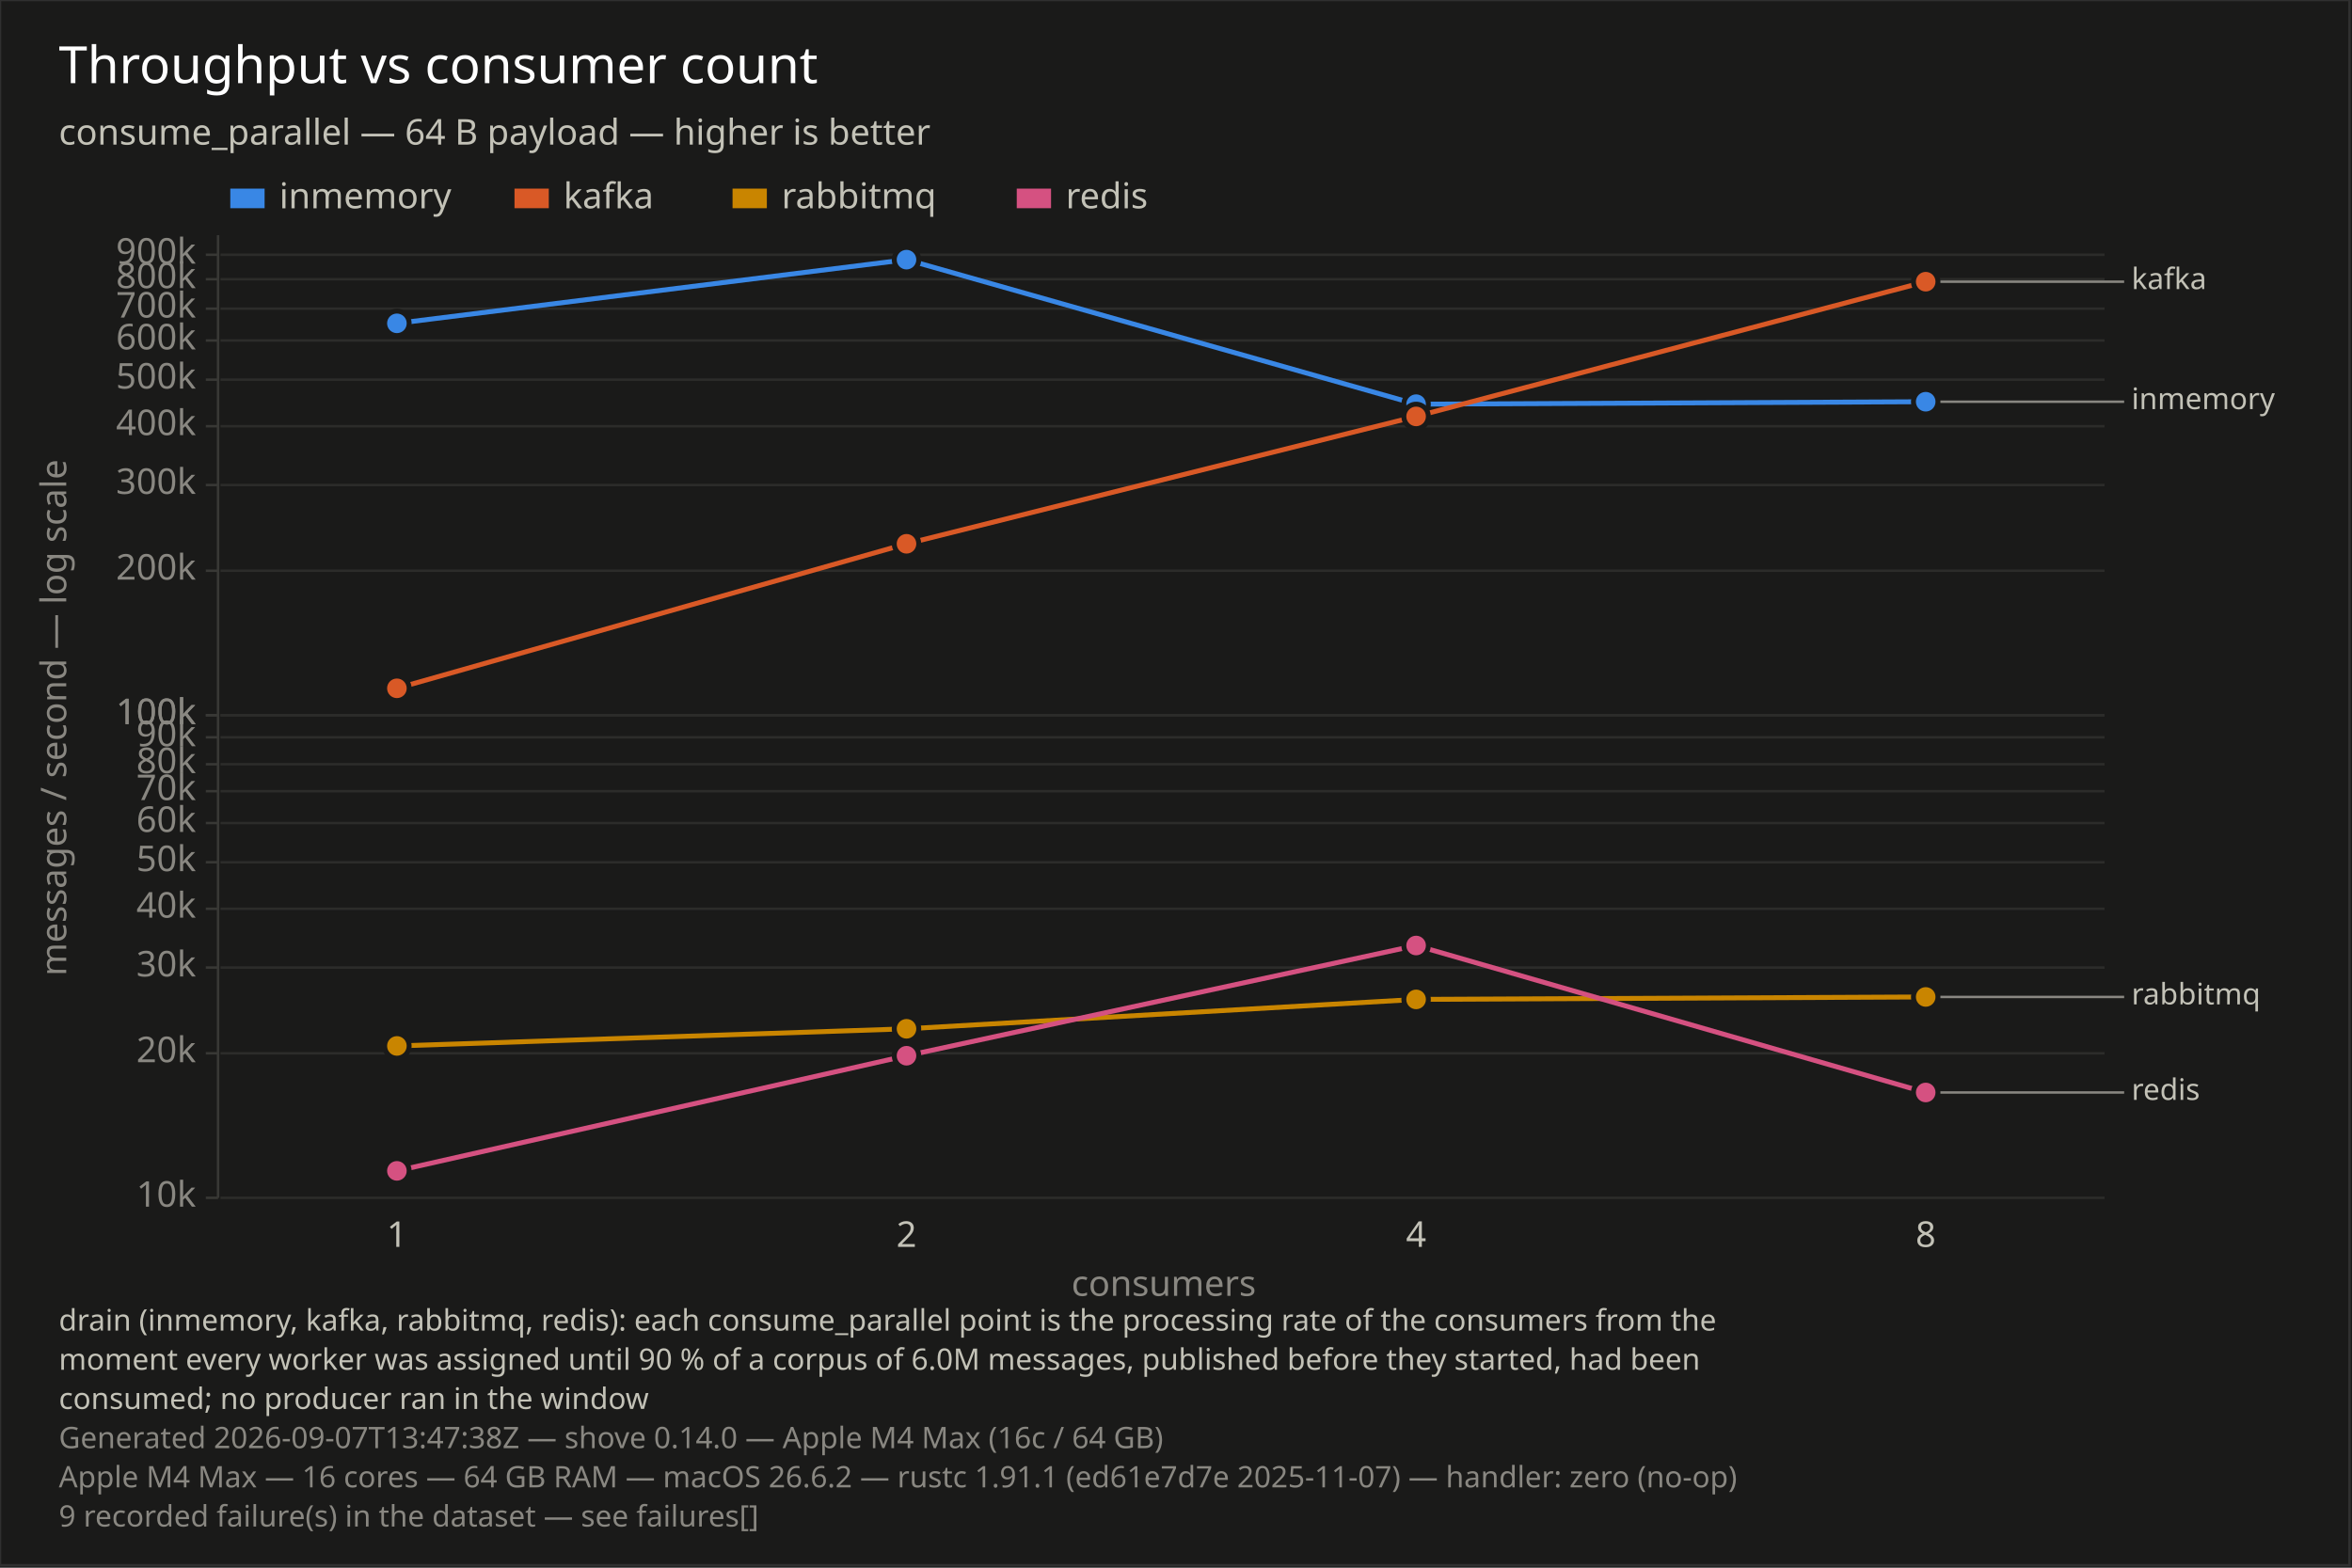
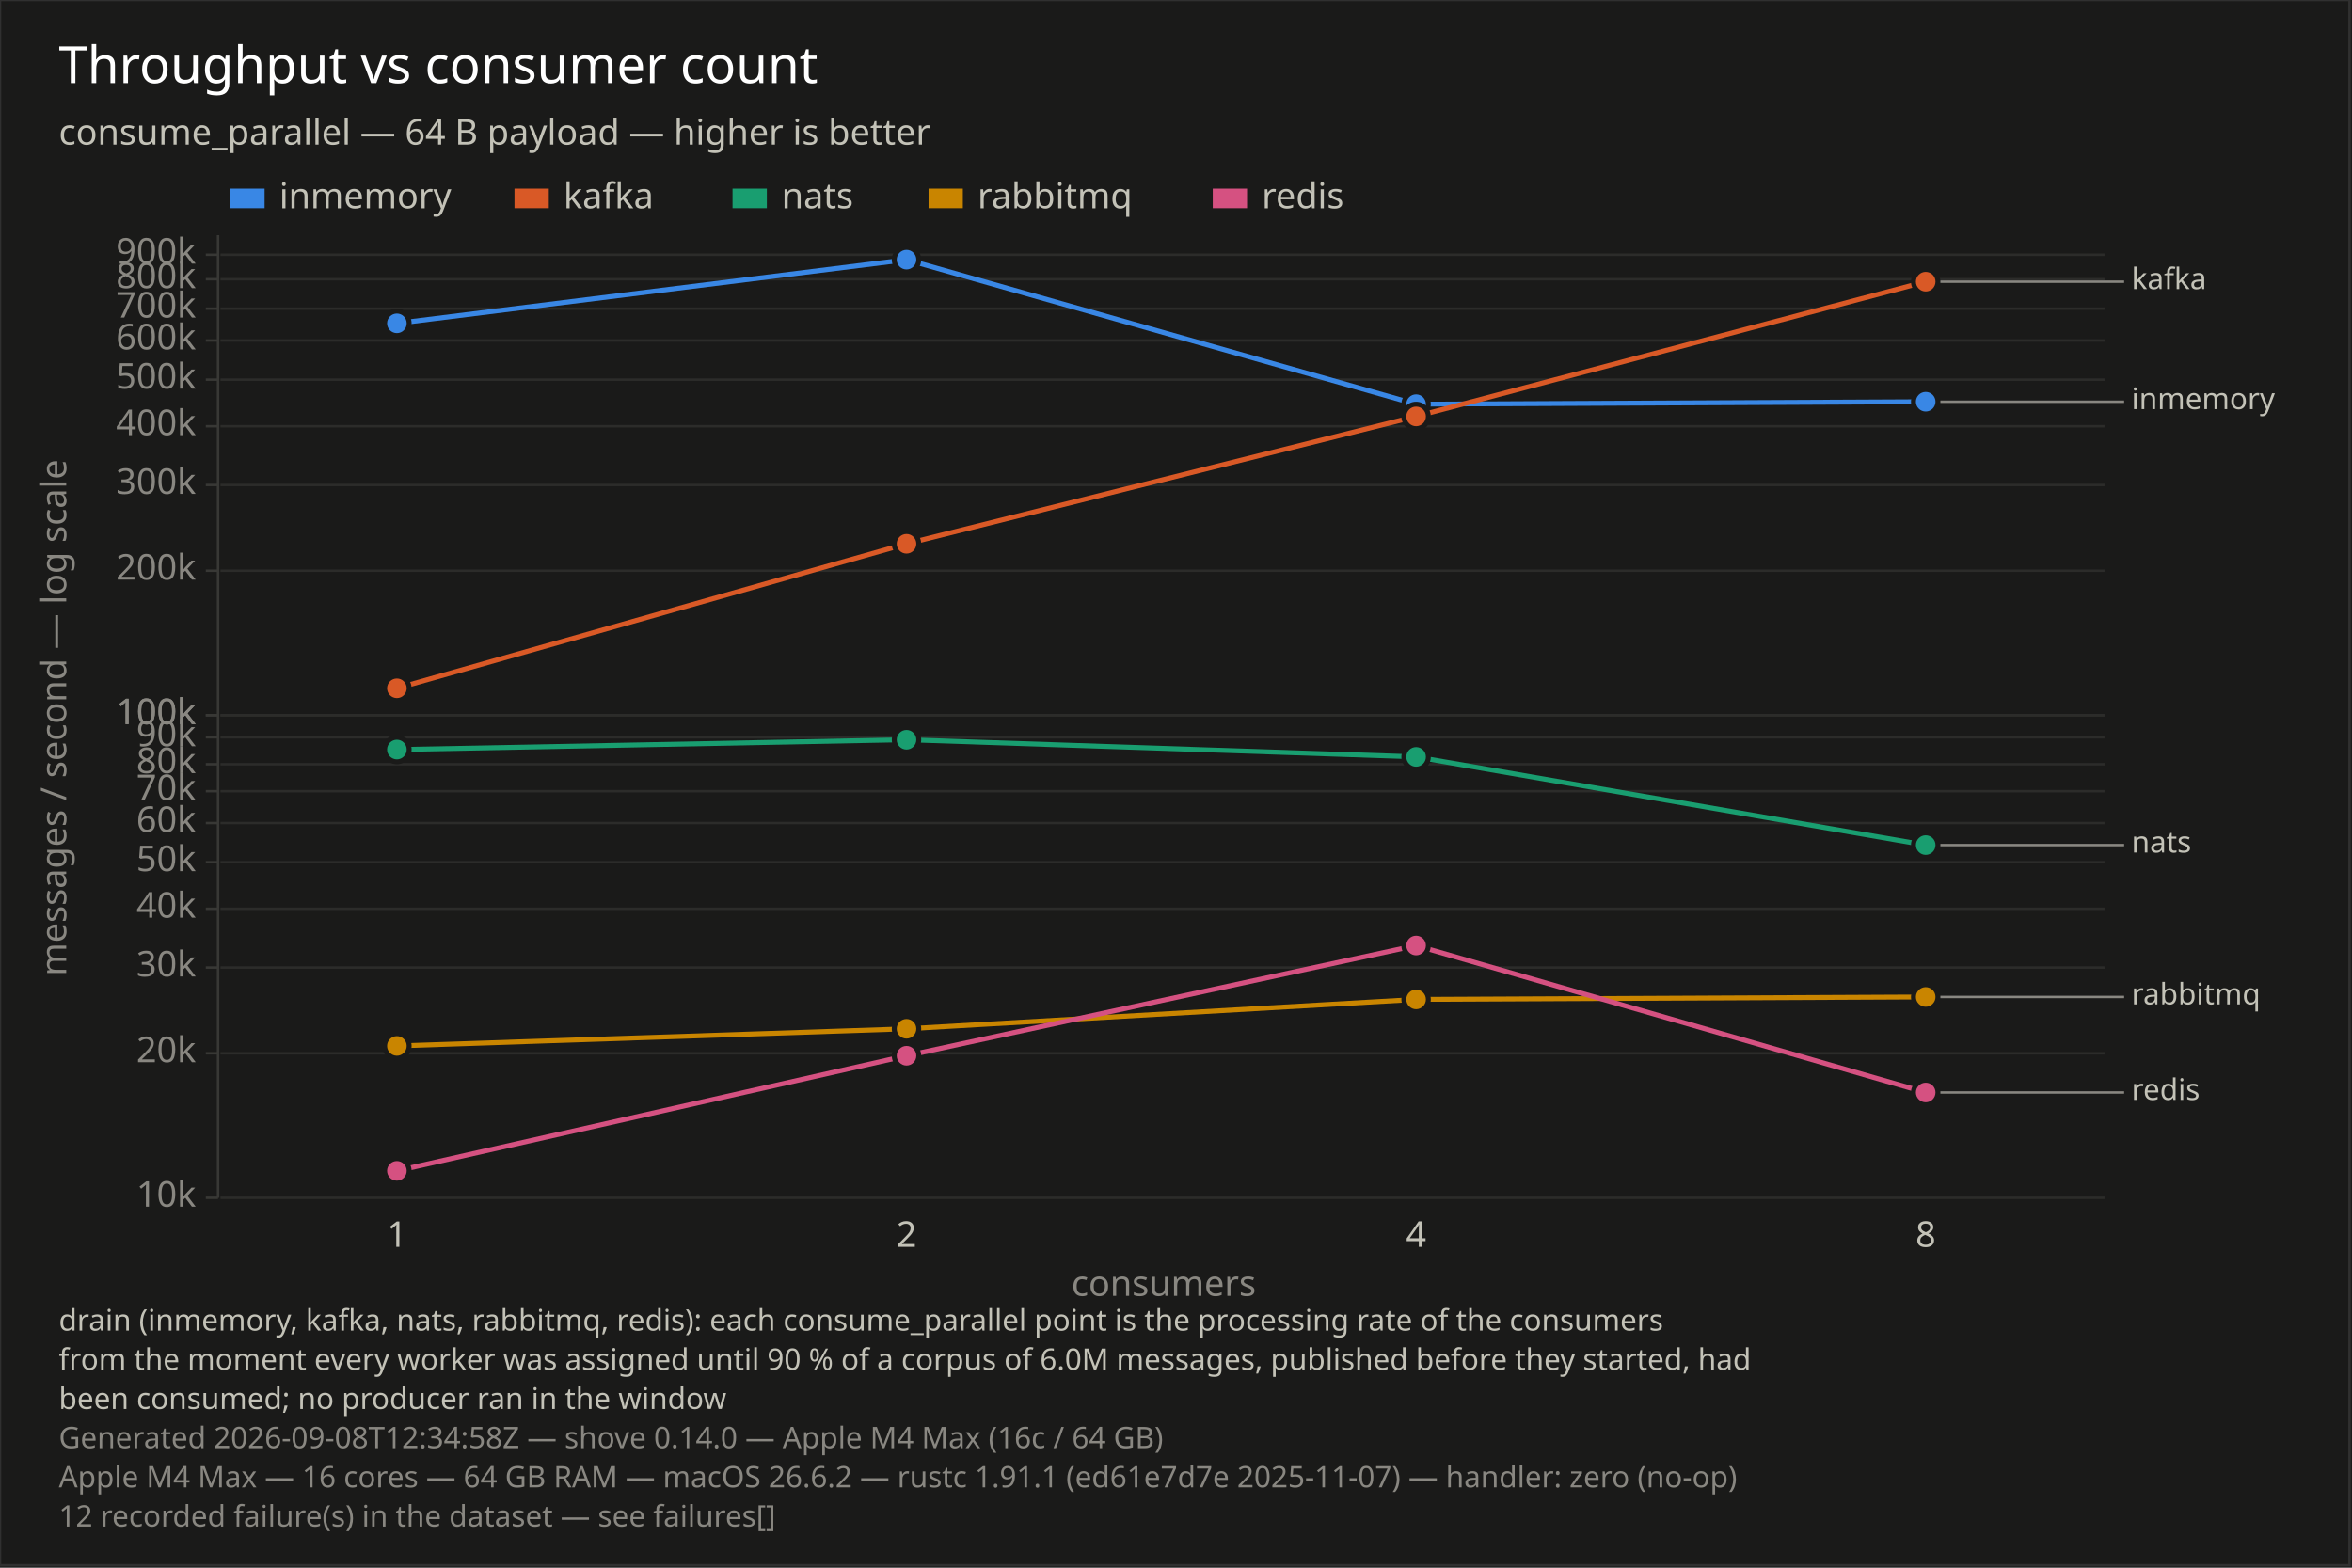
<svg xmlns="http://www.w3.org/2000/svg" width="960" height="640" viewBox="0 0 960 640">
  <rect x="0" y="0" width="960" height="640" opacity="1" fill="#1A1A19" stroke="none" />
  <rect x="0" y="0" width="959" height="639" opacity="0.1" fill="none" stroke="#FFFFFF" />
  <text x="24" y="18" dy="0.76em" text-anchor="start" font-family="sans-serif" font-size="20.968" opacity="1" fill="#FFFFFF">
Throughput vs consumer count
</text>
  <text x="24" y="48" dy="0.76em" text-anchor="start" font-family="sans-serif" font-size="14.516" opacity="1" fill="#C3C2B7">
consume_parallel — 64 B payload — higher is better
</text>
  <text x="24" y="534" dy="0.76em" text-anchor="start" font-family="sans-serif" font-size="12.097" opacity="1" fill="#C3C2B7">
- drain (inmemory, kafka, rabbitmq, redis): each consume_parallel point is the processing rate of the consumers from the
+ drain (inmemory, kafka, nats, rabbitmq, redis): each consume_parallel point is the processing rate of the consumers
</text>
  <text x="24" y="550" dy="0.76em" text-anchor="start" font-family="sans-serif" font-size="12.097" opacity="1" fill="#C3C2B7">
- moment every worker was assigned until 90 % of a corpus of 6.0M messages, published before they started, had been
+ from the moment every worker was assigned until 90 % of a corpus of 6.0M messages, published before they started, had
</text>
  <text x="24" y="566" dy="0.76em" text-anchor="start" font-family="sans-serif" font-size="12.097" opacity="1" fill="#C3C2B7">
- consumed; no producer ran in the window
+ been consumed; no producer ran in the window
</text>
  <text x="24" y="582" dy="0.76em" text-anchor="start" font-family="sans-serif" font-size="12.097" opacity="1" fill="#898781">
- Generated 2026-09-07T13:47:38Z — shove 0.14.0 — Apple M4 Max (16c / 64 GB)
+ Generated 2026-09-08T12:34:58Z — shove 0.14.0 — Apple M4 Max (16c / 64 GB)
</text>
  <text x="24" y="598" dy="0.76em" text-anchor="start" font-family="sans-serif" font-size="12.097" opacity="1" fill="#898781">
Apple M4 Max — 16 cores — 64 GB RAM — macOS 26.6.2 — rustc 1.91.1 (ed61e7d7e 2025-11-07) — handler: zero (no-op)
</text>
  <text x="24" y="614" dy="0.76em" text-anchor="start" font-family="sans-serif" font-size="12.097" opacity="1" fill="#898781">
- 9 recorded failure(s) in the dataset — see failures[]
+ 12 recorded failure(s) in the dataset — see failures[]
</text>
  <text x="16" y="293" dy="0.76em" text-anchor="middle" font-family="sans-serif" font-size="14.516" opacity="1" fill="#898781" transform="rotate(270, 16, 293)">
messages / second — log scale
</text>
  <line opacity="1" stroke="#2C2C2A" stroke-width="1" x1="90" y1="489" x2="859" y2="489" />
  <line opacity="1" stroke="#2C2C2A" stroke-width="1" x1="90" y1="430" x2="859" y2="430" />
  <line opacity="1" stroke="#2C2C2A" stroke-width="1" x1="90" y1="395" x2="859" y2="395" />
  <line opacity="1" stroke="#2C2C2A" stroke-width="1" x1="90" y1="371" x2="859" y2="371" />
  <line opacity="1" stroke="#2C2C2A" stroke-width="1" x1="90" y1="352" x2="859" y2="352" />
  <line opacity="1" stroke="#2C2C2A" stroke-width="1" x1="90" y1="336" x2="859" y2="336" />
  <line opacity="1" stroke="#2C2C2A" stroke-width="1" x1="90" y1="323" x2="859" y2="323" />
  <line opacity="1" stroke="#2C2C2A" stroke-width="1" x1="90" y1="312" x2="859" y2="312" />
  <line opacity="1" stroke="#2C2C2A" stroke-width="1" x1="90" y1="301" x2="859" y2="301" />
  <line opacity="1" stroke="#2C2C2A" stroke-width="1" x1="90" y1="292" x2="859" y2="292" />
  <line opacity="1" stroke="#2C2C2A" stroke-width="1" x1="90" y1="292" x2="859" y2="292" />
  <line opacity="1" stroke="#2C2C2A" stroke-width="1" x1="90" y1="233" x2="859" y2="233" />
  <line opacity="1" stroke="#2C2C2A" stroke-width="1" x1="90" y1="198" x2="859" y2="198" />
  <line opacity="1" stroke="#2C2C2A" stroke-width="1" x1="90" y1="174" x2="859" y2="174" />
  <line opacity="1" stroke="#2C2C2A" stroke-width="1" x1="90" y1="155" x2="859" y2="155" />
  <line opacity="1" stroke="#2C2C2A" stroke-width="1" x1="90" y1="139" x2="859" y2="139" />
  <line opacity="1" stroke="#2C2C2A" stroke-width="1" x1="90" y1="126" x2="859" y2="126" />
  <line opacity="1" stroke="#2C2C2A" stroke-width="1" x1="90" y1="114" x2="859" y2="114" />
  <line opacity="1" stroke="#2C2C2A" stroke-width="1" x1="90" y1="104" x2="859" y2="104" />
  <polyline fill="none" opacity="1" stroke="#383835" stroke-width="1" points="89,96 89,489 " />
  <text x="80" y="489" dy="0.5ex" text-anchor="end" font-family="sans-serif" font-size="14.516" opacity="1" fill="#898781">
10k
</text>
  <polyline fill="none" opacity="1" stroke="#383835" stroke-width="1" points="84,489 89,489 " />
  <text x="80" y="430" dy="0.5ex" text-anchor="end" font-family="sans-serif" font-size="14.516" opacity="1" fill="#898781">
20k
</text>
  <polyline fill="none" opacity="1" stroke="#383835" stroke-width="1" points="84,430 89,430 " />
  <text x="80" y="395" dy="0.5ex" text-anchor="end" font-family="sans-serif" font-size="14.516" opacity="1" fill="#898781">
30k
</text>
  <polyline fill="none" opacity="1" stroke="#383835" stroke-width="1" points="84,395 89,395 " />
  <text x="80" y="371" dy="0.5ex" text-anchor="end" font-family="sans-serif" font-size="14.516" opacity="1" fill="#898781">
40k
</text>
  <polyline fill="none" opacity="1" stroke="#383835" stroke-width="1" points="84,371 89,371 " />
  <text x="80" y="352" dy="0.5ex" text-anchor="end" font-family="sans-serif" font-size="14.516" opacity="1" fill="#898781">
50k
</text>
  <polyline fill="none" opacity="1" stroke="#383835" stroke-width="1" points="84,352 89,352 " />
  <text x="80" y="336" dy="0.5ex" text-anchor="end" font-family="sans-serif" font-size="14.516" opacity="1" fill="#898781">
60k
</text>
  <polyline fill="none" opacity="1" stroke="#383835" stroke-width="1" points="84,336 89,336 " />
  <text x="80" y="323" dy="0.5ex" text-anchor="end" font-family="sans-serif" font-size="14.516" opacity="1" fill="#898781">
70k
</text>
  <polyline fill="none" opacity="1" stroke="#383835" stroke-width="1" points="84,323 89,323 " />
  <text x="80" y="312" dy="0.5ex" text-anchor="end" font-family="sans-serif" font-size="14.516" opacity="1" fill="#898781">
80k
</text>
  <polyline fill="none" opacity="1" stroke="#383835" stroke-width="1" points="84,312 89,312 " />
  <text x="80" y="301" dy="0.5ex" text-anchor="end" font-family="sans-serif" font-size="14.516" opacity="1" fill="#898781">
90k
</text>
  <polyline fill="none" opacity="1" stroke="#383835" stroke-width="1" points="84,301 89,301 " />
  <text x="80" y="292" dy="0.5ex" text-anchor="end" font-family="sans-serif" font-size="14.516" opacity="1" fill="#898781">
100k
</text>
  <polyline fill="none" opacity="1" stroke="#383835" stroke-width="1" points="84,292 89,292 " />
  <text x="80" y="292" dy="0.5ex" text-anchor="end" font-family="sans-serif" font-size="14.516" opacity="1" fill="#898781">
100k
</text>
  <polyline fill="none" opacity="1" stroke="#383835" stroke-width="1" points="84,292 89,292 " />
  <text x="80" y="233" dy="0.5ex" text-anchor="end" font-family="sans-serif" font-size="14.516" opacity="1" fill="#898781">
200k
</text>
  <polyline fill="none" opacity="1" stroke="#383835" stroke-width="1" points="84,233 89,233 " />
  <text x="80" y="198" dy="0.5ex" text-anchor="end" font-family="sans-serif" font-size="14.516" opacity="1" fill="#898781">
300k
</text>
  <polyline fill="none" opacity="1" stroke="#383835" stroke-width="1" points="84,198 89,198 " />
  <text x="80" y="174" dy="0.5ex" text-anchor="end" font-family="sans-serif" font-size="14.516" opacity="1" fill="#898781">
400k
</text>
  <polyline fill="none" opacity="1" stroke="#383835" stroke-width="1" points="84,174 89,174 " />
  <text x="80" y="155" dy="0.5ex" text-anchor="end" font-family="sans-serif" font-size="14.516" opacity="1" fill="#898781">
500k
</text>
  <polyline fill="none" opacity="1" stroke="#383835" stroke-width="1" points="84,155 89,155 " />
  <text x="80" y="139" dy="0.5ex" text-anchor="end" font-family="sans-serif" font-size="14.516" opacity="1" fill="#898781">
600k
</text>
  <polyline fill="none" opacity="1" stroke="#383835" stroke-width="1" points="84,139 89,139 " />
  <text x="80" y="126" dy="0.5ex" text-anchor="end" font-family="sans-serif" font-size="14.516" opacity="1" fill="#898781">
700k
</text>
  <polyline fill="none" opacity="1" stroke="#383835" stroke-width="1" points="84,126 89,126 " />
  <text x="80" y="114" dy="0.5ex" text-anchor="end" font-family="sans-serif" font-size="14.516" opacity="1" fill="#898781">
800k
</text>
  <polyline fill="none" opacity="1" stroke="#383835" stroke-width="1" points="84,114 89,114 " />
  <text x="80" y="104" dy="0.5ex" text-anchor="end" font-family="sans-serif" font-size="14.516" opacity="1" fill="#898781">
900k
</text>
  <polyline fill="none" opacity="1" stroke="#383835" stroke-width="1" points="84,104 89,104 " />
  <polyline fill="none" opacity="1" stroke="#3987E5" stroke-width="2" points="162,132 370,106 578,165 786,164 " />
  <polyline fill="none" opacity="1" stroke="#D95926" stroke-width="2" points="162,281 370,222 578,170 786,115 " />
+   <polyline fill="none" opacity="1" stroke="#199E70" stroke-width="2" points="162,306 370,302 578,309 786,345 " />
  <polyline fill="none" opacity="1" stroke="#C98500" stroke-width="2" points="162,427 370,420 578,408 786,407 " />
  <polyline fill="none" opacity="1" stroke="#D55181" stroke-width="2" points="162,478 370,431 578,386 786,446 " />
  <circle cx="162" cy="132" r="6" opacity="1" fill="#1A1A19" stroke="none" stroke-width="0" />
  <circle cx="162" cy="132" r="4" opacity="1" fill="#3987E5" stroke="none" stroke-width="0" />
  <circle cx="370" cy="106" r="6" opacity="1" fill="#1A1A19" stroke="none" stroke-width="0" />
  <circle cx="370" cy="106" r="4" opacity="1" fill="#3987E5" stroke="none" stroke-width="0" />
  <circle cx="578" cy="165" r="6" opacity="1" fill="#1A1A19" stroke="none" stroke-width="0" />
  <circle cx="578" cy="165" r="4" opacity="1" fill="#3987E5" stroke="none" stroke-width="0" />
  <circle cx="786" cy="164" r="6" opacity="1" fill="#1A1A19" stroke="none" stroke-width="0" />
  <circle cx="786" cy="164" r="4" opacity="1" fill="#3987E5" stroke="none" stroke-width="0" />
  <circle cx="162" cy="281" r="6" opacity="1" fill="#1A1A19" stroke="none" stroke-width="0" />
  <circle cx="162" cy="281" r="4" opacity="1" fill="#D95926" stroke="none" stroke-width="0" />
  <circle cx="370" cy="222" r="6" opacity="1" fill="#1A1A19" stroke="none" stroke-width="0" />
  <circle cx="370" cy="222" r="4" opacity="1" fill="#D95926" stroke="none" stroke-width="0" />
  <circle cx="578" cy="170" r="6" opacity="1" fill="#1A1A19" stroke="none" stroke-width="0" />
  <circle cx="578" cy="170" r="4" opacity="1" fill="#D95926" stroke="none" stroke-width="0" />
  <circle cx="786" cy="115" r="6" opacity="1" fill="#1A1A19" stroke="none" stroke-width="0" />
  <circle cx="786" cy="115" r="4" opacity="1" fill="#D95926" stroke="none" stroke-width="0" />
+   <circle cx="162" cy="306" r="6" opacity="1" fill="#1A1A19" stroke="none" stroke-width="0" />
+   <circle cx="162" cy="306" r="4" opacity="1" fill="#199E70" stroke="none" stroke-width="0" />
+   <circle cx="370" cy="302" r="6" opacity="1" fill="#1A1A19" stroke="none" stroke-width="0" />
+   <circle cx="370" cy="302" r="4" opacity="1" fill="#199E70" stroke="none" stroke-width="0" />
+   <circle cx="578" cy="309" r="6" opacity="1" fill="#1A1A19" stroke="none" stroke-width="0" />
+   <circle cx="578" cy="309" r="4" opacity="1" fill="#199E70" stroke="none" stroke-width="0" />
+   <circle cx="786" cy="345" r="6" opacity="1" fill="#1A1A19" stroke="none" stroke-width="0" />
+   <circle cx="786" cy="345" r="4" opacity="1" fill="#199E70" stroke="none" stroke-width="0" />
  <circle cx="162" cy="427" r="6" opacity="1" fill="#1A1A19" stroke="none" stroke-width="0" />
  <circle cx="162" cy="427" r="4" opacity="1" fill="#C98500" stroke="none" stroke-width="0" />
  <circle cx="370" cy="420" r="6" opacity="1" fill="#1A1A19" stroke="none" stroke-width="0" />
  <circle cx="370" cy="420" r="4" opacity="1" fill="#C98500" stroke="none" stroke-width="0" />
  <circle cx="578" cy="408" r="6" opacity="1" fill="#1A1A19" stroke="none" stroke-width="0" />
  <circle cx="578" cy="408" r="4" opacity="1" fill="#C98500" stroke="none" stroke-width="0" />
  <circle cx="786" cy="407" r="6" opacity="1" fill="#1A1A19" stroke="none" stroke-width="0" />
  <circle cx="786" cy="407" r="4" opacity="1" fill="#C98500" stroke="none" stroke-width="0" />
  <circle cx="162" cy="478" r="6" opacity="1" fill="#1A1A19" stroke="none" stroke-width="0" />
  <circle cx="162" cy="478" r="4" opacity="1" fill="#D55181" stroke="none" stroke-width="0" />
  <circle cx="370" cy="431" r="6" opacity="1" fill="#1A1A19" stroke="none" stroke-width="0" />
  <circle cx="370" cy="431" r="4" opacity="1" fill="#D55181" stroke="none" stroke-width="0" />
  <circle cx="578" cy="386" r="6" opacity="1" fill="#1A1A19" stroke="none" stroke-width="0" />
  <circle cx="578" cy="386" r="4" opacity="1" fill="#D55181" stroke="none" stroke-width="0" />
  <circle cx="786" cy="446" r="6" opacity="1" fill="#1A1A19" stroke="none" stroke-width="0" />
  <circle cx="786" cy="446" r="4" opacity="1" fill="#D55181" stroke="none" stroke-width="0" />
  <polyline fill="none" opacity="1" stroke="#898781" stroke-width="1" points="792,115 867,115 " />
  <text x="870" y="115" dy="0.5ex" text-anchor="start" font-family="sans-serif" font-size="12.097" opacity="1" fill="#C3C2B7">
kafka
</text>
  <polyline fill="none" opacity="1" stroke="#898781" stroke-width="1" points="792,164 867,164 " />
  <text x="870" y="164" dy="0.5ex" text-anchor="start" font-family="sans-serif" font-size="12.097" opacity="1" fill="#C3C2B7">
inmemory
</text>
+   <polyline fill="none" opacity="1" stroke="#898781" stroke-width="1" points="792,345 867,345 " />
+   <text x="870" y="345" dy="0.5ex" text-anchor="start" font-family="sans-serif" font-size="12.097" opacity="1" fill="#C3C2B7">
+ nats
+ </text>
  <polyline fill="none" opacity="1" stroke="#898781" stroke-width="1" points="792,407 867,407 " />
  <text x="870" y="407" dy="0.5ex" text-anchor="start" font-family="sans-serif" font-size="12.097" opacity="1" fill="#C3C2B7">
rabbitmq
</text>
  <polyline fill="none" opacity="1" stroke="#898781" stroke-width="1" points="792,446 867,446 " />
  <text x="870" y="446" dy="0.5ex" text-anchor="start" font-family="sans-serif" font-size="12.097" opacity="1" fill="#C3C2B7">
redis
</text>
  <text x="162" y="498" dy="0.76em" text-anchor="middle" font-family="sans-serif" font-size="14.516" opacity="1" fill="#C3C2B7">
1
</text>
  <text x="370" y="498" dy="0.76em" text-anchor="middle" font-family="sans-serif" font-size="14.516" opacity="1" fill="#C3C2B7">
2
</text>
  <text x="578" y="498" dy="0.76em" text-anchor="middle" font-family="sans-serif" font-size="14.516" opacity="1" fill="#C3C2B7">
4
</text>
  <text x="786" y="498" dy="0.76em" text-anchor="middle" font-family="sans-serif" font-size="14.516" opacity="1" fill="#C3C2B7">
8
</text>
  <text x="475" y="518" dy="0.76em" text-anchor="middle" font-family="sans-serif" font-size="14.516" opacity="1" fill="#898781">
consumers
</text>
  <rect x="94" y="77" width="14" height="8" opacity="1" fill="#3987E5" stroke="none" />
  <text x="114" y="74" dy="0.76em" text-anchor="start" font-family="sans-serif" font-size="14.516" opacity="1" fill="#C3C2B7">
inmemory
</text>
  <rect x="210" y="77" width="14" height="8" opacity="1" fill="#D95926" stroke="none" />
  <text x="230" y="74" dy="0.76em" text-anchor="start" font-family="sans-serif" font-size="14.516" opacity="1" fill="#C3C2B7">
kafka
</text>
-   <rect x="299" y="77" width="14" height="8" opacity="1" fill="#C98500" stroke="none" />
+   <rect x="299" y="77" width="14" height="8" opacity="1" fill="#199E70" stroke="none" />
  <text x="319" y="74" dy="0.76em" text-anchor="start" font-family="sans-serif" font-size="14.516" opacity="1" fill="#C3C2B7">
+ nats
+ </text>
+   <rect x="379" y="77" width="14" height="8" opacity="1" fill="#C98500" stroke="none" />
+   <text x="399" y="74" dy="0.76em" text-anchor="start" font-family="sans-serif" font-size="14.516" opacity="1" fill="#C3C2B7">
rabbitmq
</text>
-   <rect x="415" y="77" width="14" height="8" opacity="1" fill="#D55181" stroke="none" />
-   <text x="435" y="74" dy="0.76em" text-anchor="start" font-family="sans-serif" font-size="14.516" opacity="1" fill="#C3C2B7">
+   <rect x="495" y="77" width="14" height="8" opacity="1" fill="#D55181" stroke="none" />
+   <text x="515" y="74" dy="0.76em" text-anchor="start" font-family="sans-serif" font-size="14.516" opacity="1" fill="#C3C2B7">
redis
</text>
</svg>
